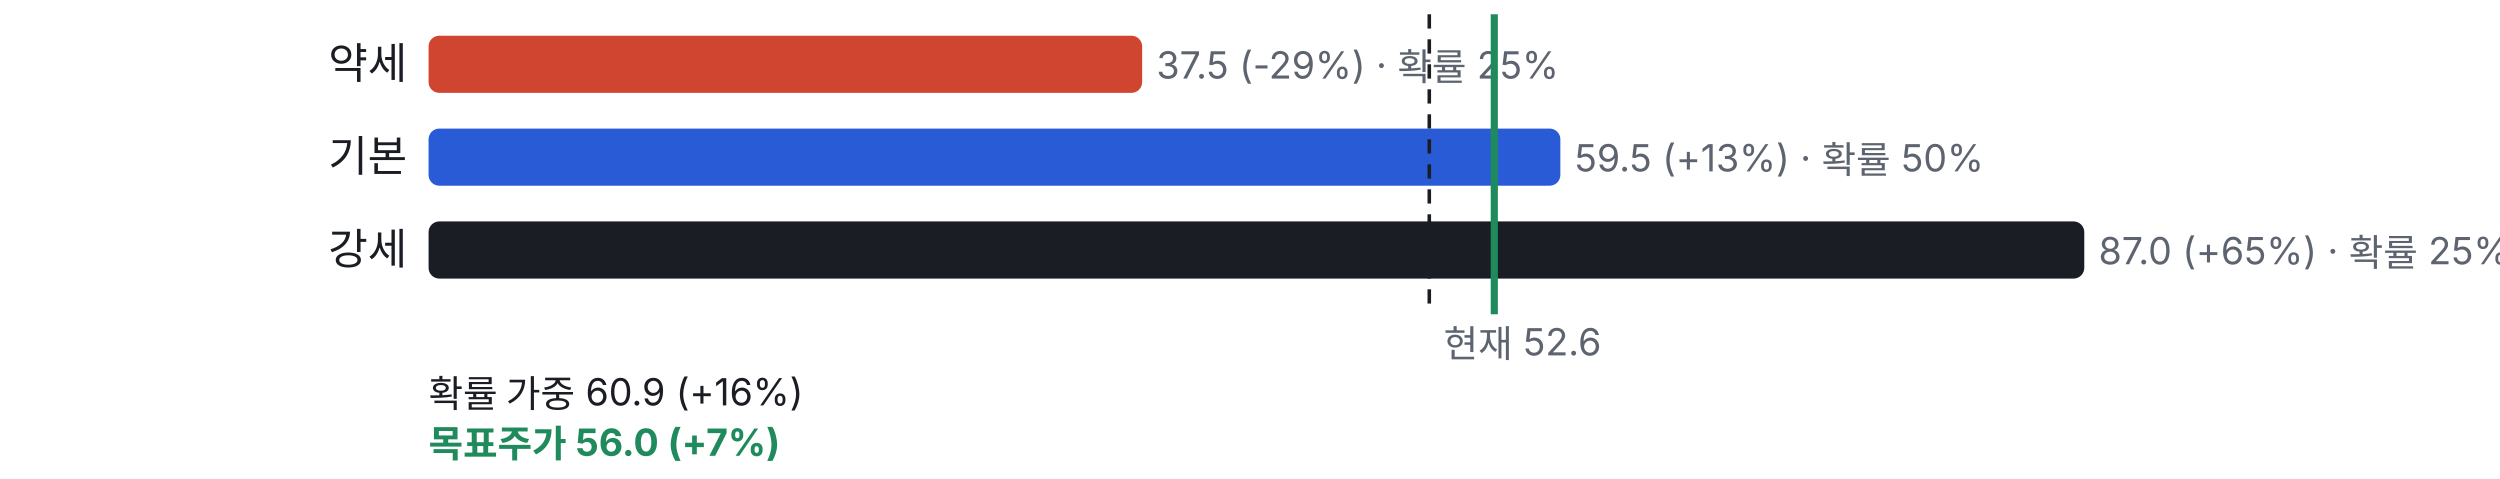
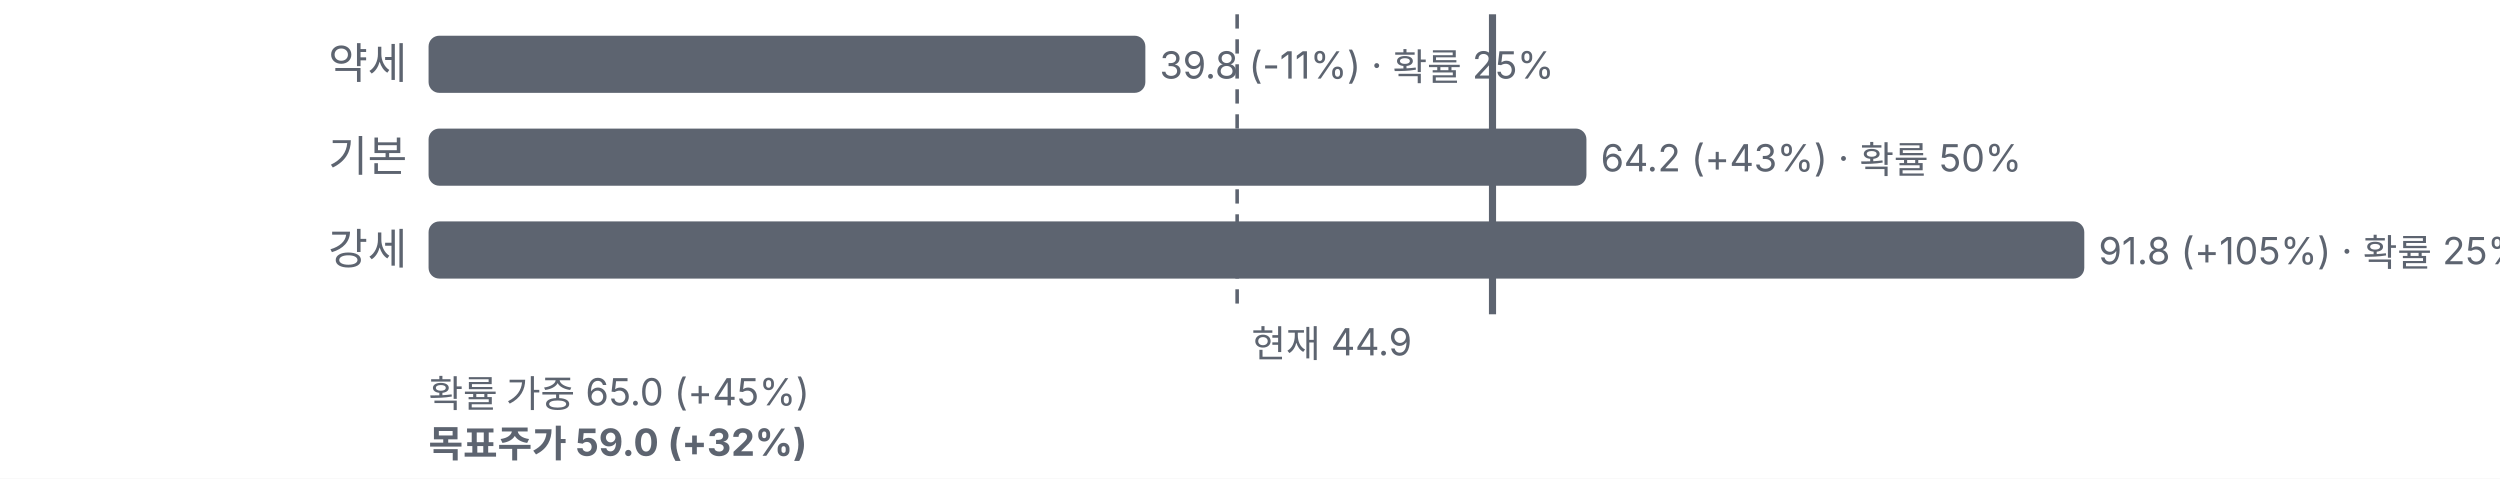
<svg xmlns="http://www.w3.org/2000/svg" viewBox="0 0 700 134" width="700" height="134">
  <style>text{fill:#5d6470;font-size:10.5px;font-family:-apple-system,'Apple SD Gothic Neo','Malgun Gothic',sans-serif}</style>
  <rect width="100%" height="100%" fill="#ffffff" />
  <g transform="translate(0,0)">
-     <text x="114" y="22" text-anchor="end" style="fill:#1a1d23;font-size:12px">약세</text>
-     <rect x="120" y="10" width="199.8" height="16" rx="3" fill="#d0452f" />
-     <text x="323.8" y="22">37.5 (-29%) · 확률 25%</text>
-     <text x="114" y="48" text-anchor="end" style="fill:#1a1d23;font-size:12px">기본</text>
-     <rect x="120" y="36" width="316.9" height="16" rx="3" fill="#2a5bd7" />
-     <text x="440.9" y="48">59.5 (+13%) · 확률 50%</text>
-     <text x="114" y="74" text-anchor="end" style="fill:#1a1d23;font-size:12px">강세</text>
-     <rect x="120" y="62" width="463.6" height="16" rx="3" fill="#1a1d23" />
-     <text x="587.6" y="74">87.0 (+65%) · 확률 25%</text>
-     <line x1="400.2" x2="400.2" y1="4" y2="88" stroke="#1a1d23" stroke-dasharray="4 3" />
-     <text x="404.2" y="100">현재 52.6</text>
-     <text x="120" y="114" style="fill:#1a1d23">확률 가중 60.9 (+16%)</text>
-     <line x1="418.4" x2="418.4" y1="4" y2="88" stroke="#1f8a5b" stroke-width="2" />
-     <text x="120" y="128" style="fill:#1f8a5b;font-weight:700">목표주가 56.0 (+7%)</text>
+     <text x="114" y="22" text-anchor="end" style="fill:#5d6470;font-size:12px">약세</text>
+     <rect x="120" y="10" width="200.7" height="16" rx="3" fill="#5d6470" />
+     <text x="324.7" y="22">39.8 (-11%) · 확률 25%</text>
+     <text x="114" y="48" text-anchor="end" style="fill:#5d6470;font-size:12px">기본</text>
+     <rect x="120" y="36" width="324.2" height="16" rx="3" fill="#5d6470" />
+     <text x="448.2" y="48">64.2 (+43%) · 확률 50%</text>
+     <text x="114" y="74" text-anchor="end" style="fill:#5d6470;font-size:12px">강세</text>
+     <rect x="120" y="62" width="463.6" height="16" rx="3" fill="#5d6470" />
+     <text x="587.6" y="74">91.8 (+105%) · 확률 25%</text>
+     <line x1="346.4" x2="346.4" y1="4" y2="88" stroke="#5d6470" stroke-dasharray="4 3" />
+     <text x="350.4" y="100">현재 44.9</text>
+     <text x="120" y="114" style="fill:#5d6470">확률 가중 65.0 (+45%)</text>
+     <line x1="417.9" x2="417.9" y1="4" y2="88" stroke="#5d6470" stroke-width="2" />
+     <text x="120" y="128" style="fill:#5d6470;font-weight:700">목표주가 59.0 (+32%)</text>
  </g>
</svg>
